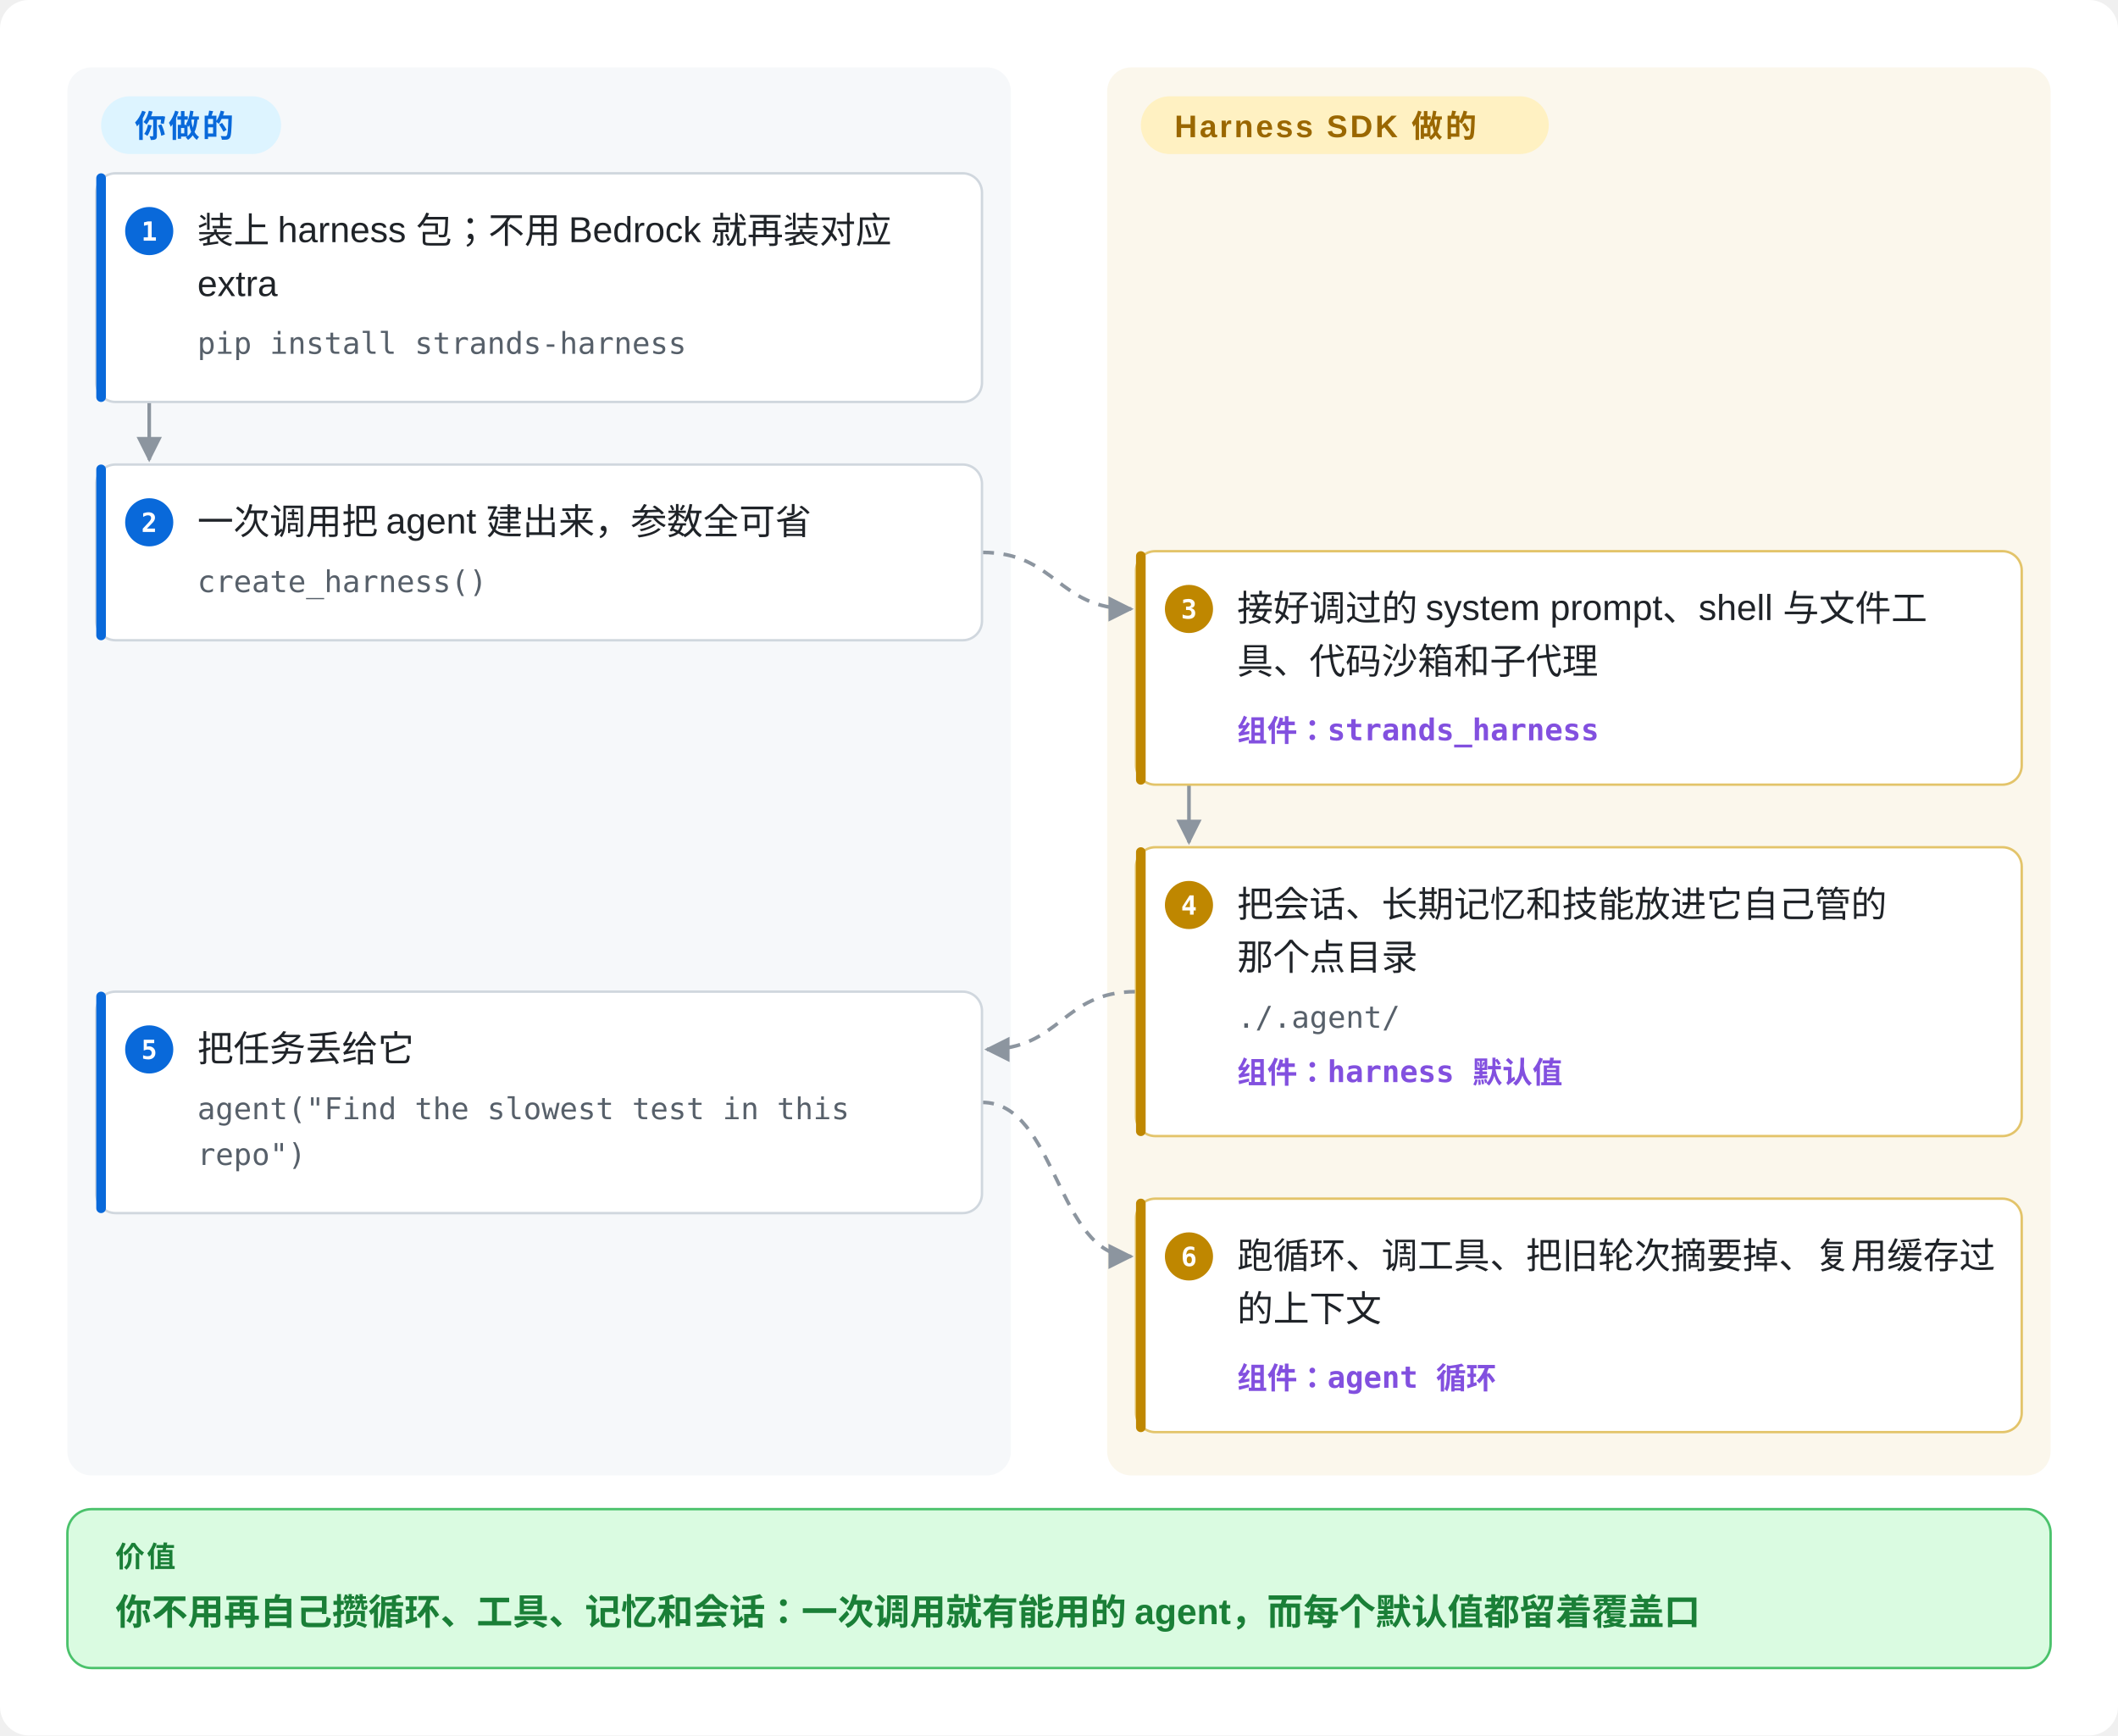
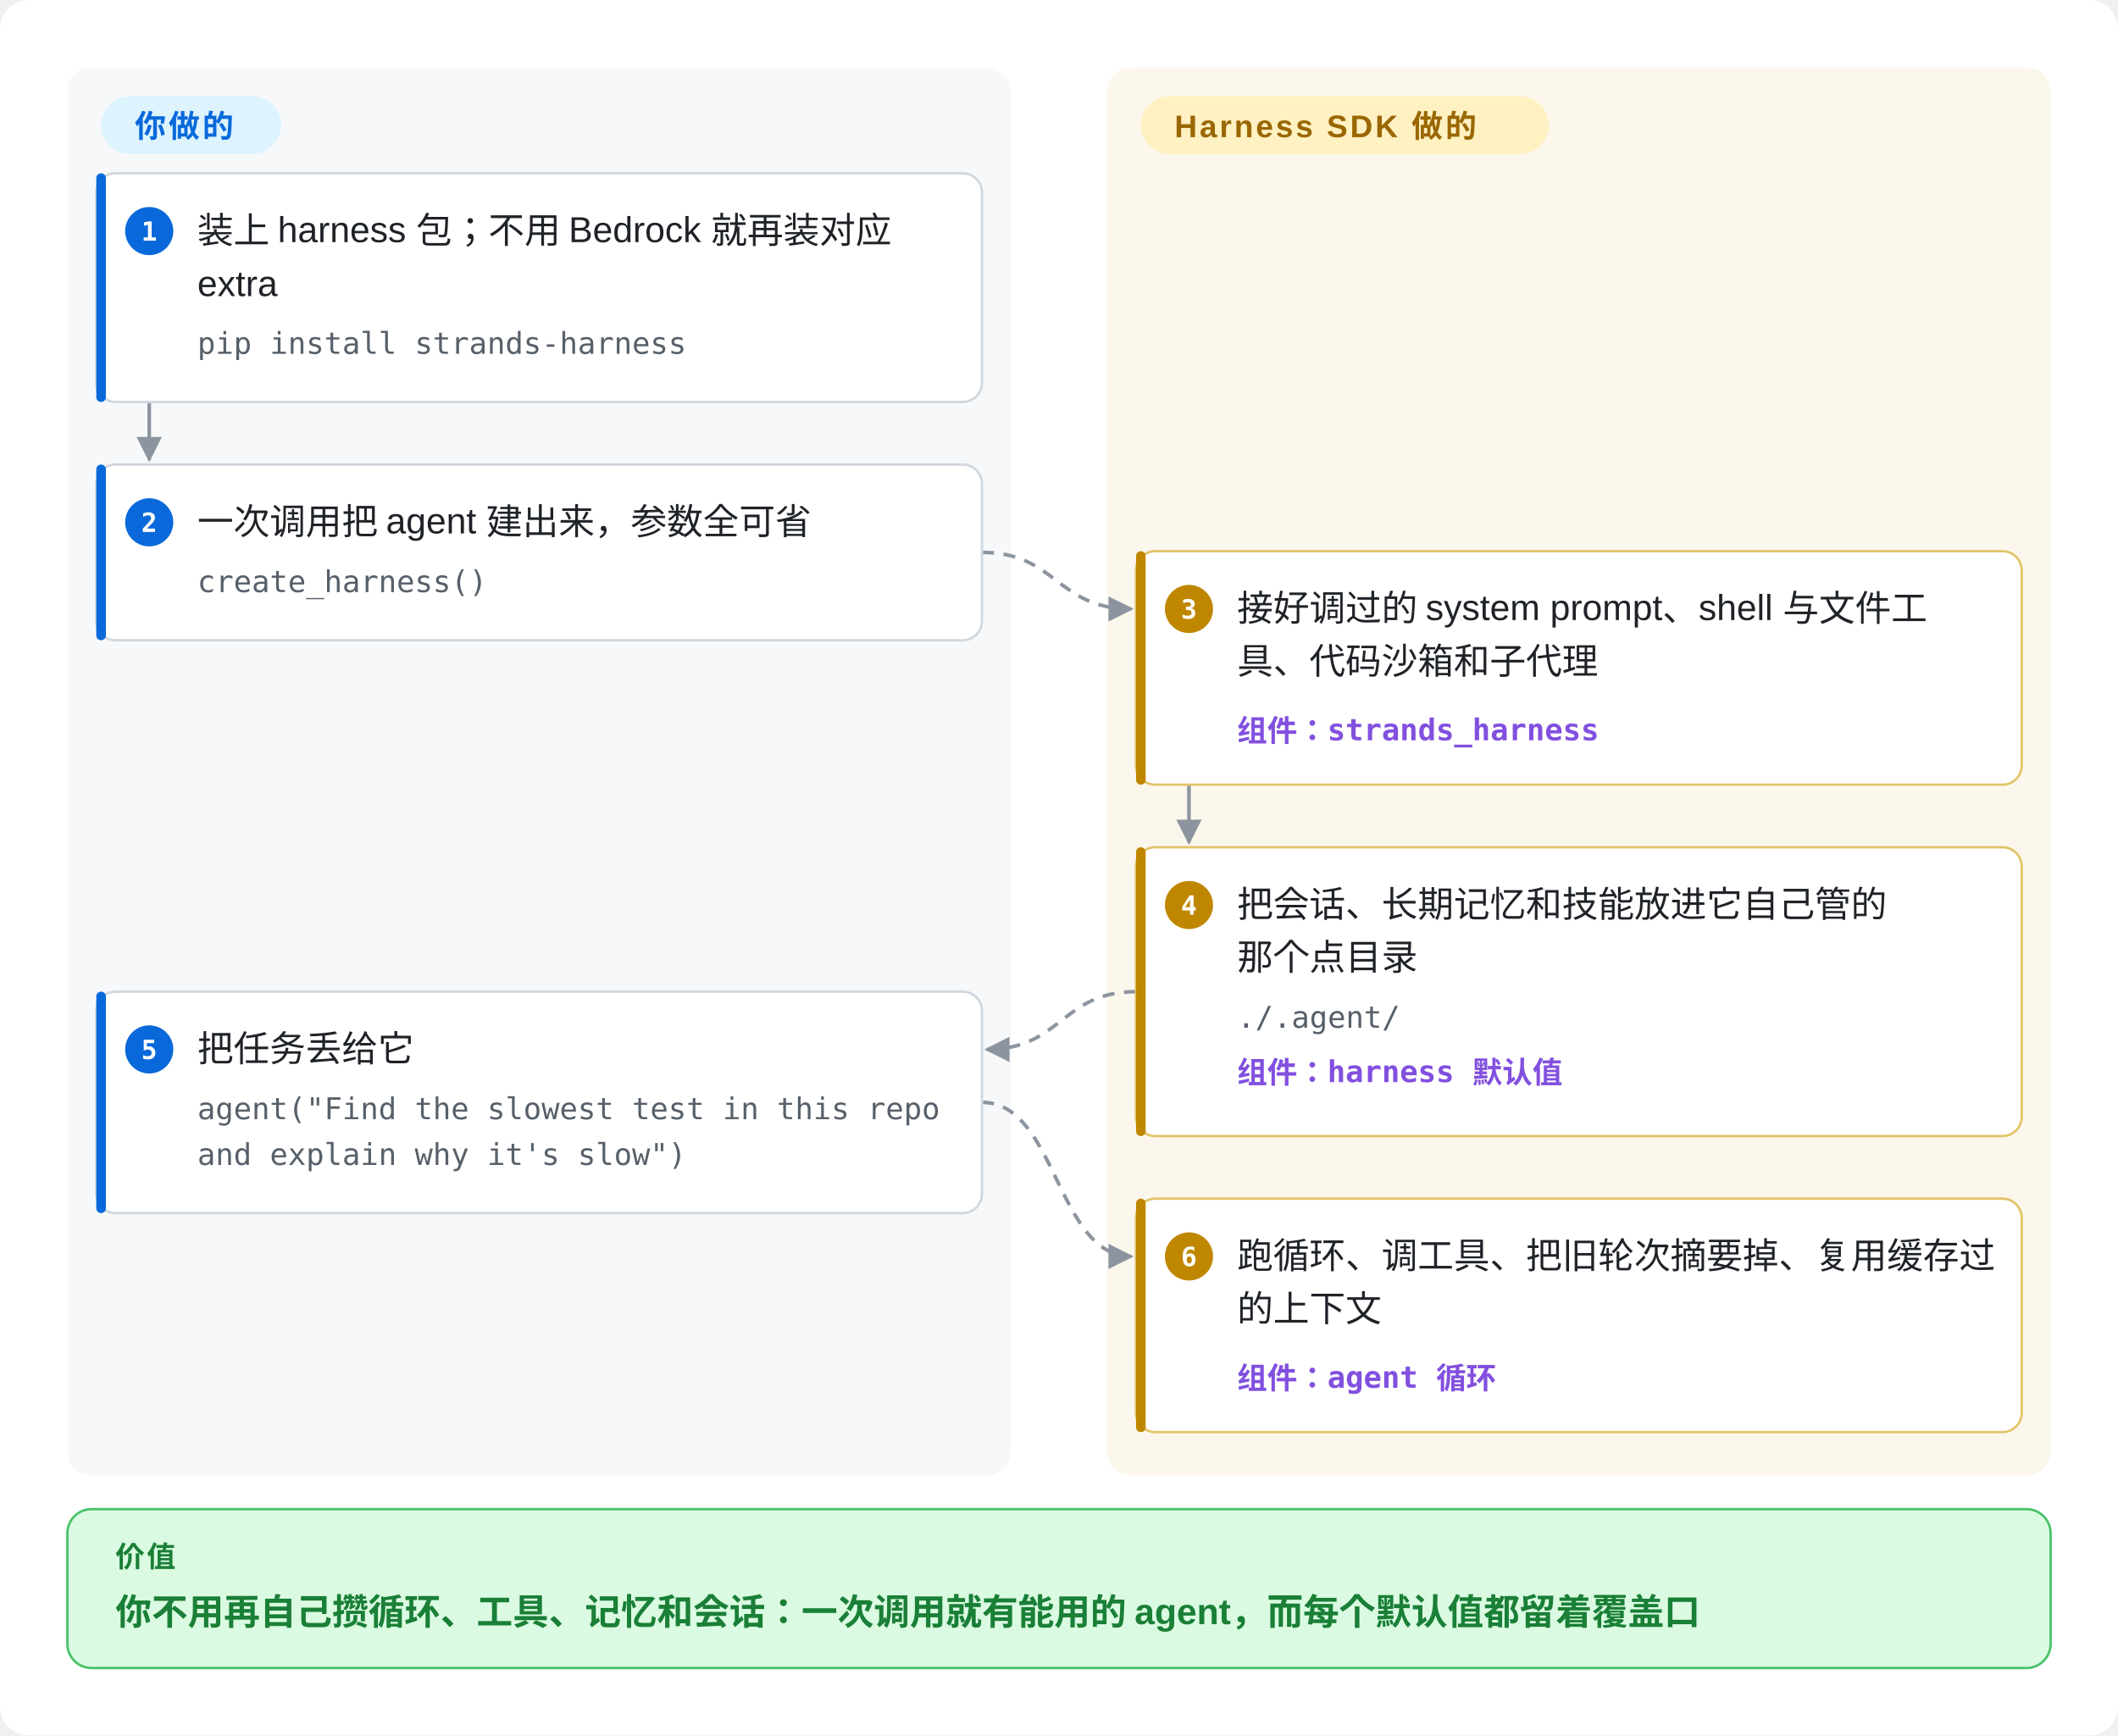
<svg xmlns="http://www.w3.org/2000/svg" width="880" height="721" viewBox="0 0 880 721" role="img">
  <style>
.bg{fill:#ffffff}.lane{fill:#f6f8fa}.laneT{fill:#fbf7ec}
.hdr{font:600 13px 'PingFang SC','Hiragino Sans GB','Microsoft YaHei','Helvetica Neue',Arial,sans-serif;letter-spacing:.08em}
.hY{fill:#0969da}.hT{fill:#9a6700}
.pillY{fill:#ddf4ff}.pillT{fill:#fff1c2}
.card{fill:#ffffff;stroke:#d0d7de;stroke-width:1}
.cardT{fill:#ffffff;stroke:#e3c46a;stroke-width:1}
.accY{fill:#0969da}.accT{fill:#bf8700}
.t{font:500 15px 'PingFang SC','Hiragino Sans GB','Microsoft YaHei','Helvetica Neue',Arial,sans-serif;fill:#1f2328}
.c{font:12.5px 'SF Mono',Menlo,Consolas,monospace;fill:#57606a}
.num{font:700 11px 'SF Mono',Menlo,Consolas,monospace;fill:#ffffff}
.edge{stroke:#8c959f;stroke-width:1.5;fill:none}
.hand{stroke:#8c959f;stroke-width:1.5;fill:none;stroke-dasharray:5 4}
.ah{fill:#8c959f}
.val{fill:#dafbe1;stroke:#4ac26b;stroke-width:1}
.valK{font:700 12px 'PingFang SC','Hiragino Sans GB','Microsoft YaHei','Helvetica Neue',Arial,sans-serif;fill:#1a7f37;letter-spacing:.08em}
.valT{font:600 15px 'PingFang SC','Hiragino Sans GB','Microsoft YaHei','Helvetica Neue',Arial,sans-serif;fill:#1a7f37}
@media (prefers-color-scheme: dark){
.bg{fill:#0d1117}.lane{fill:#161b22}.laneT{fill:#1c1a14}
.hY{fill:#58a6ff}.hT{fill:#d4a72c}.pillY{fill:#0c2d6b}.pillT{fill:#3b2e0a}
.card{fill:#0d1117;stroke:#30363d}.cardT{fill:#0d1117;stroke:#6e5a1f}
.accY{fill:#1f6feb}.accT{fill:#9e6a03}
.t{fill:#e6edf3}.c{fill:#8b949e}
.edge,.hand{stroke:#6e7681}.ah{fill:#6e7681}
.val{fill:#0f2d1a;stroke:#2ea043}.valK,.valT{fill:#3fb950}
}

.comp{font:600 12.5px 'SF Mono',Menlo,Consolas,monospace;fill:#8250df}
@media (prefers-color-scheme: dark){.comp{fill:#a371f7}}
</style>
  <defs>
    <marker id="a" viewBox="0 0 10 10" refX="9" refY="5" markerWidth="7" markerHeight="7" orient="auto-start-reverse">
      <path class="ah" d="M0,0 L10,5 L0,10 z" />
    </marker>
  </defs>
  <rect class="bg" width="880" height="721" rx="12" />
  <rect class="lane" x="28" y="28" width="392" height="585" rx="10" />
  <rect class="pillY" x="42" y="40" width="74.8" height="24" rx="12" />
  <text class="hdr hY" x="56" y="57">你做的</text>
  <rect class="laneT" x="460" y="28" width="392" height="585" rx="10" />
  <rect class="pillT" x="474" y="40" width="169.5" height="24" rx="12" />
  <text class="hdr hT" x="488" y="57">Harness SDK 做的</text>
  <path class="edge" d="M62,167 L62,191" marker-end="url(#a)" />
  <path class="hand" d="M408,229.5 C439.0,229.5 439.0,253 470,253" marker-end="url(#a)" />
  <path class="edge" d="M494,326 L494,350" marker-end="url(#a)" />
  <path class="hand" d="M472,412.0 C441.0,412.0 441.0,436 410,436" marker-end="url(#a)" />
  <path class="hand" d="M408,458.0 C439.0,458.0 439.0,522 470,522" marker-end="url(#a)" />
  <rect class="card" x="40" y="72" width="368" height="95" rx="8" />
  <rect class="accY" x="40" y="72" width="4" height="95" rx="2" />
  <circle class="accY" cx="62" cy="96" r="10" />
  <text class="num" x="62" y="100" text-anchor="middle">1</text>
  <text class="t" x="82" y="101">装上 harness 包；不用 Bedrock 就再装对应</text>
  <text class="t" x="82" y="123">extra</text>
  <text class="c" x="82" y="147">pip install strands-harness</text>
  <rect class="card" x="40" y="193" width="368" height="73" rx="8" />
  <rect class="accY" x="40" y="193" width="4" height="73" rx="2" />
  <circle class="accY" cx="62" cy="217" r="10" />
  <text class="num" x="62" y="221" text-anchor="middle">2</text>
  <text class="t" x="82" y="222">一次调用把 agent 建出来，参数全可省</text>
  <text class="c" x="82" y="246">create_harness()</text>
  <rect class="cardT" x="472" y="229" width="368" height="97" rx="8" />
  <rect class="accT" x="472" y="229" width="4" height="97" rx="2" />
  <circle class="accT" cx="494" cy="253" r="10" />
  <text class="num" x="494" y="257" text-anchor="middle">3</text>
  <text class="t" x="514" y="258">接好调过的 system prompt、shell 与文件工</text>
  <text class="t" x="514" y="280">具、代码沙箱和子代理</text>
  <text class="comp" x="514" y="308">组件：strands_harness</text>
  <rect class="cardT" x="472" y="352" width="368" height="120" rx="8" />
  <rect class="accT" x="472" y="352" width="4" height="120" rx="2" />
  <circle class="accT" cx="494" cy="376" r="10" />
  <text class="num" x="494" y="380" text-anchor="middle">4</text>
  <text class="t" x="514" y="381">把会话、长期记忆和技能放进它自己管的</text>
  <text class="t" x="514" y="403">那个点目录</text>
  <text class="c" x="514" y="427">./.agent/</text>
  <text class="comp" x="514" y="450">组件：harness 默认值</text>
  <rect class="card" x="40" y="412" width="368" height="92" rx="8" />
  <rect class="accY" x="40" y="412" width="4" height="92" rx="2" />
  <circle class="accY" cx="62" cy="436" r="10" />
  <text class="num" x="62" y="440" text-anchor="middle">5</text>
  <text class="t" x="82" y="441">把任务丢给它</text>
-   <text class="c" x="82" y="465">agent("Find the slowest test in this</text>
-   <text class="c" x="82" y="484">repo")</text>
+   <text class="c" x="82" y="465">agent("Find the slowest test in this repo</text>
+   <text class="c" x="82" y="484">and explain why it's slow")</text>
  <rect class="cardT" x="472" y="498" width="368" height="97" rx="8" />
  <rect class="accT" x="472" y="498" width="4" height="97" rx="2" />
  <circle class="accT" cx="494" cy="522" r="10" />
  <text class="num" x="494" y="526" text-anchor="middle">6</text>
  <text class="t" x="514" y="527">跑循环、调工具、把旧轮次摘要掉、复用缓存过</text>
  <text class="t" x="514" y="549">的上下文</text>
  <text class="comp" x="514" y="577">组件：agent 循环</text>
  <rect class="val" x="28" y="627" width="824" height="66" rx="10" />
  <text class="valK" x="48" y="651">价值</text>
  <text class="valT" x="48" y="675">你不用再自己攒循环、工具、记忆和会话：一次调用就有能用的 agent，而每个默认值都留着覆盖口</text>
</svg>
